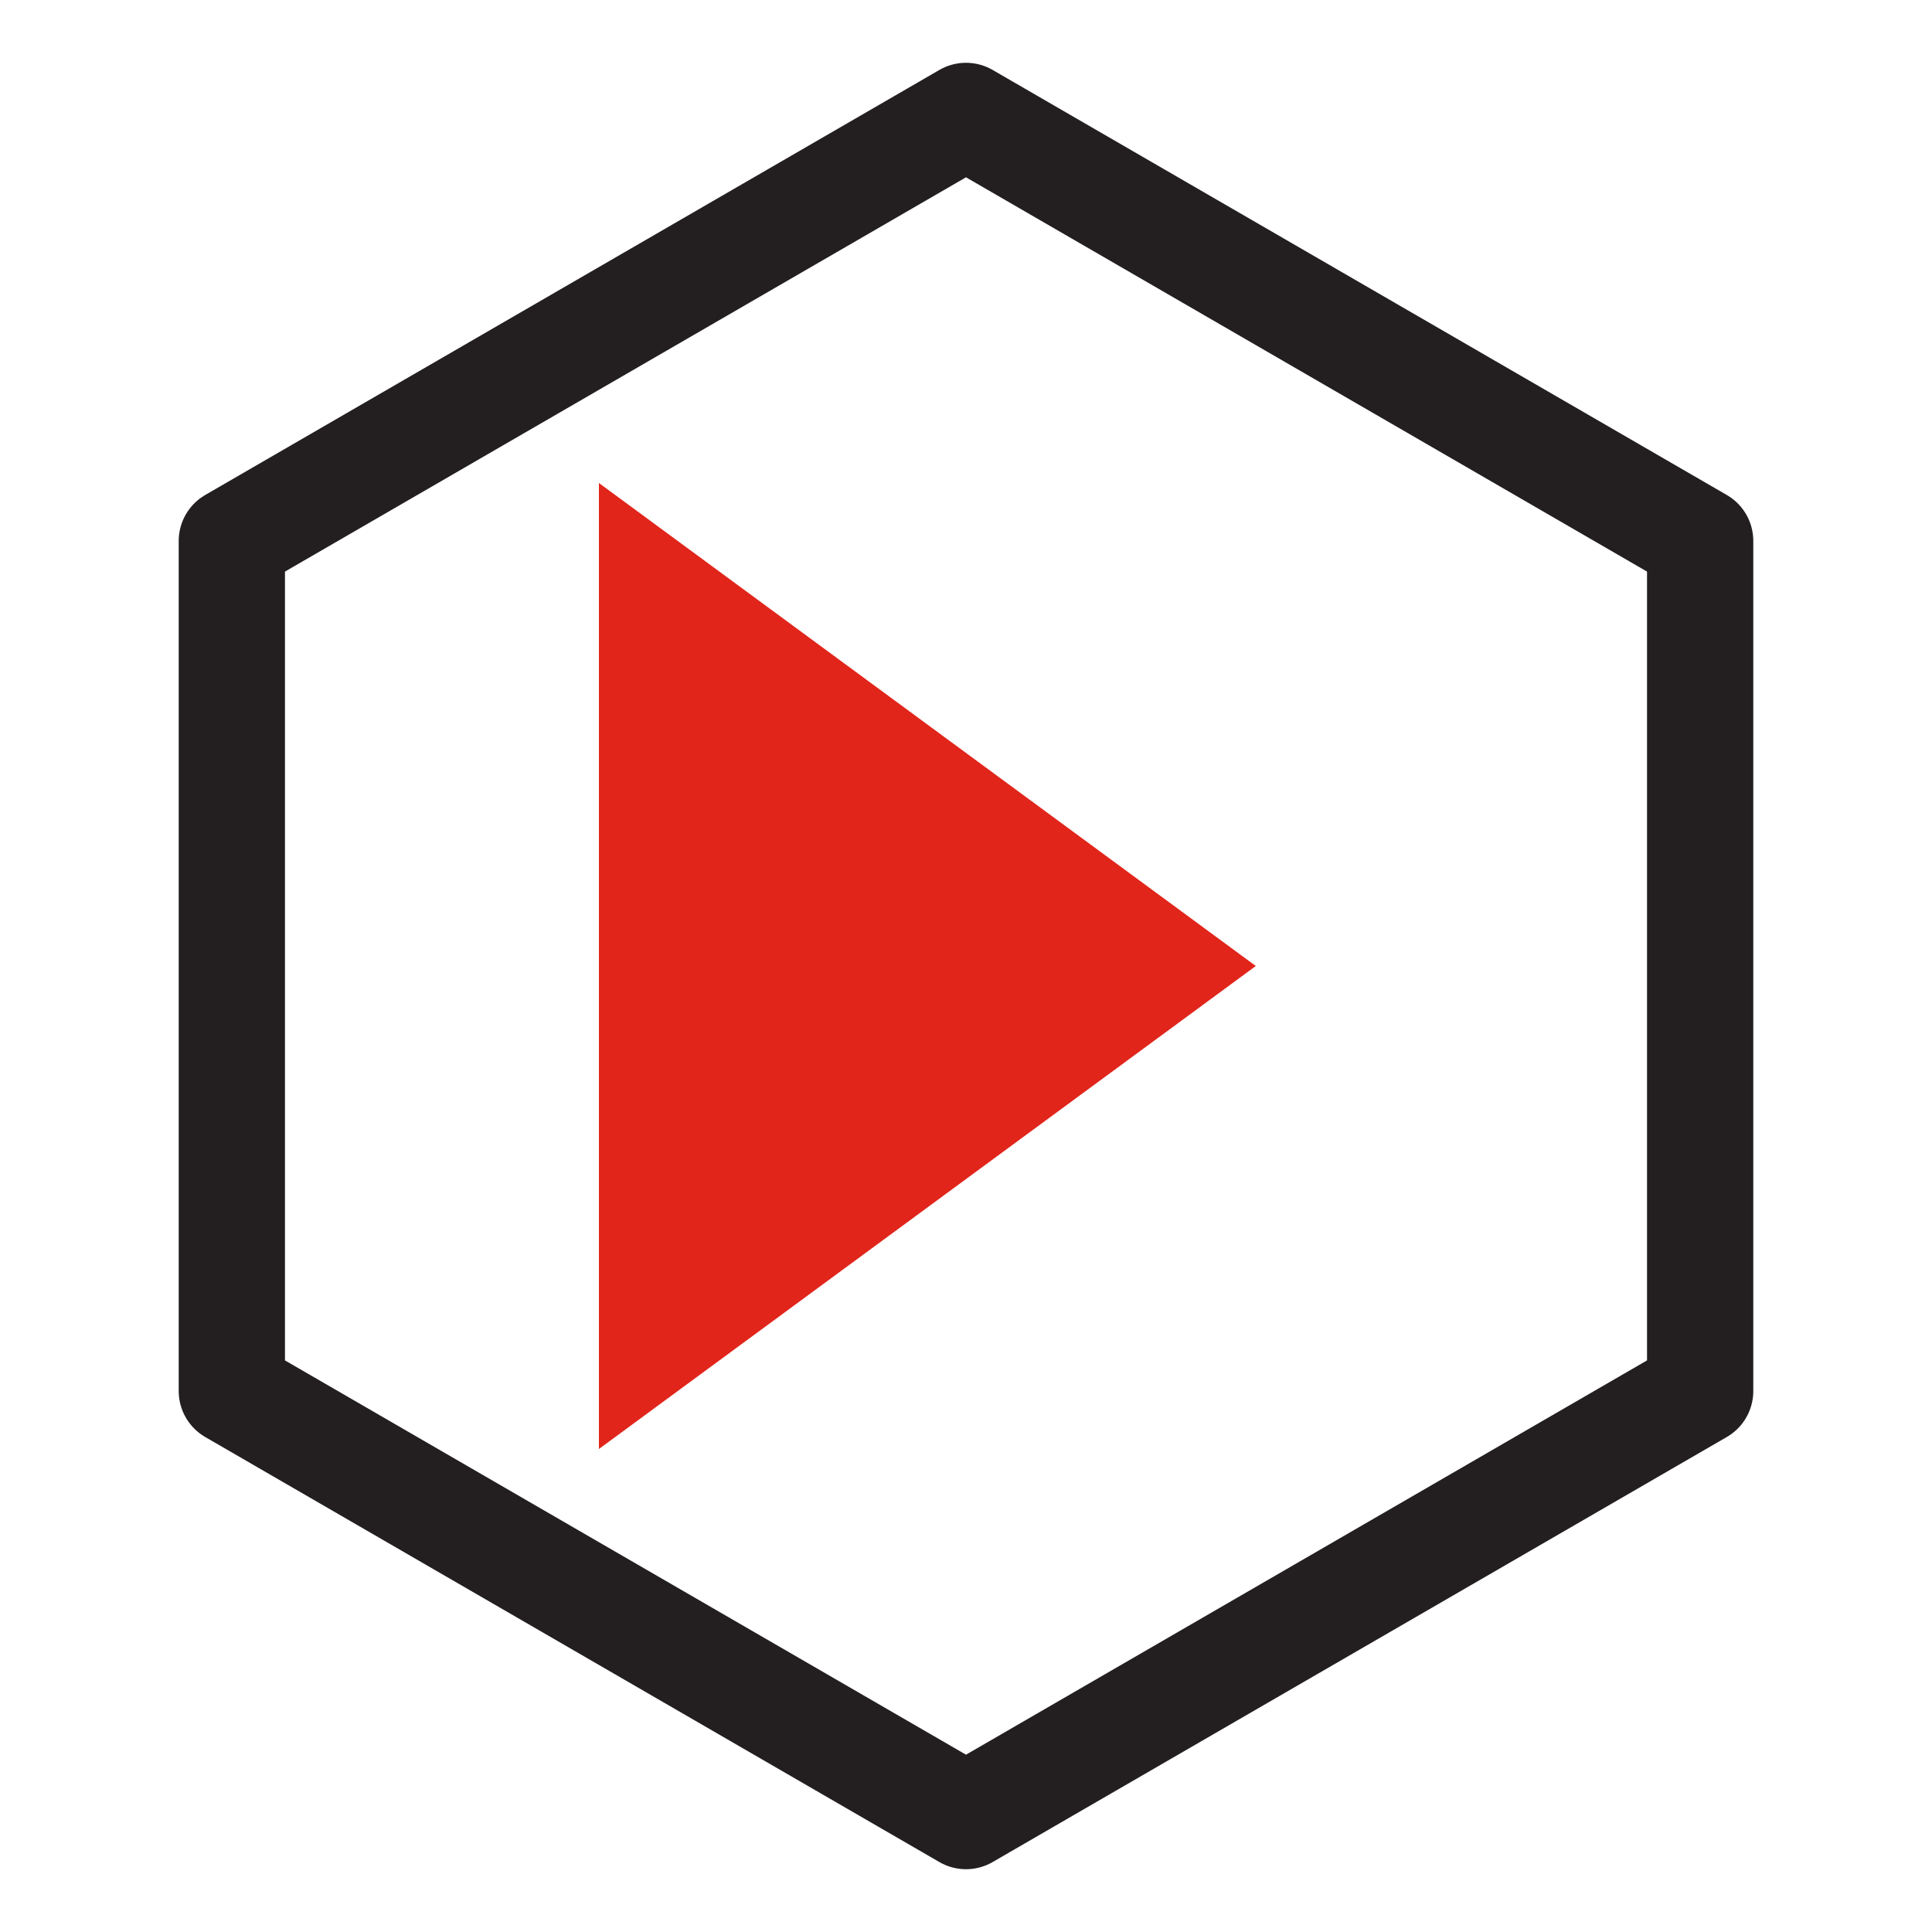
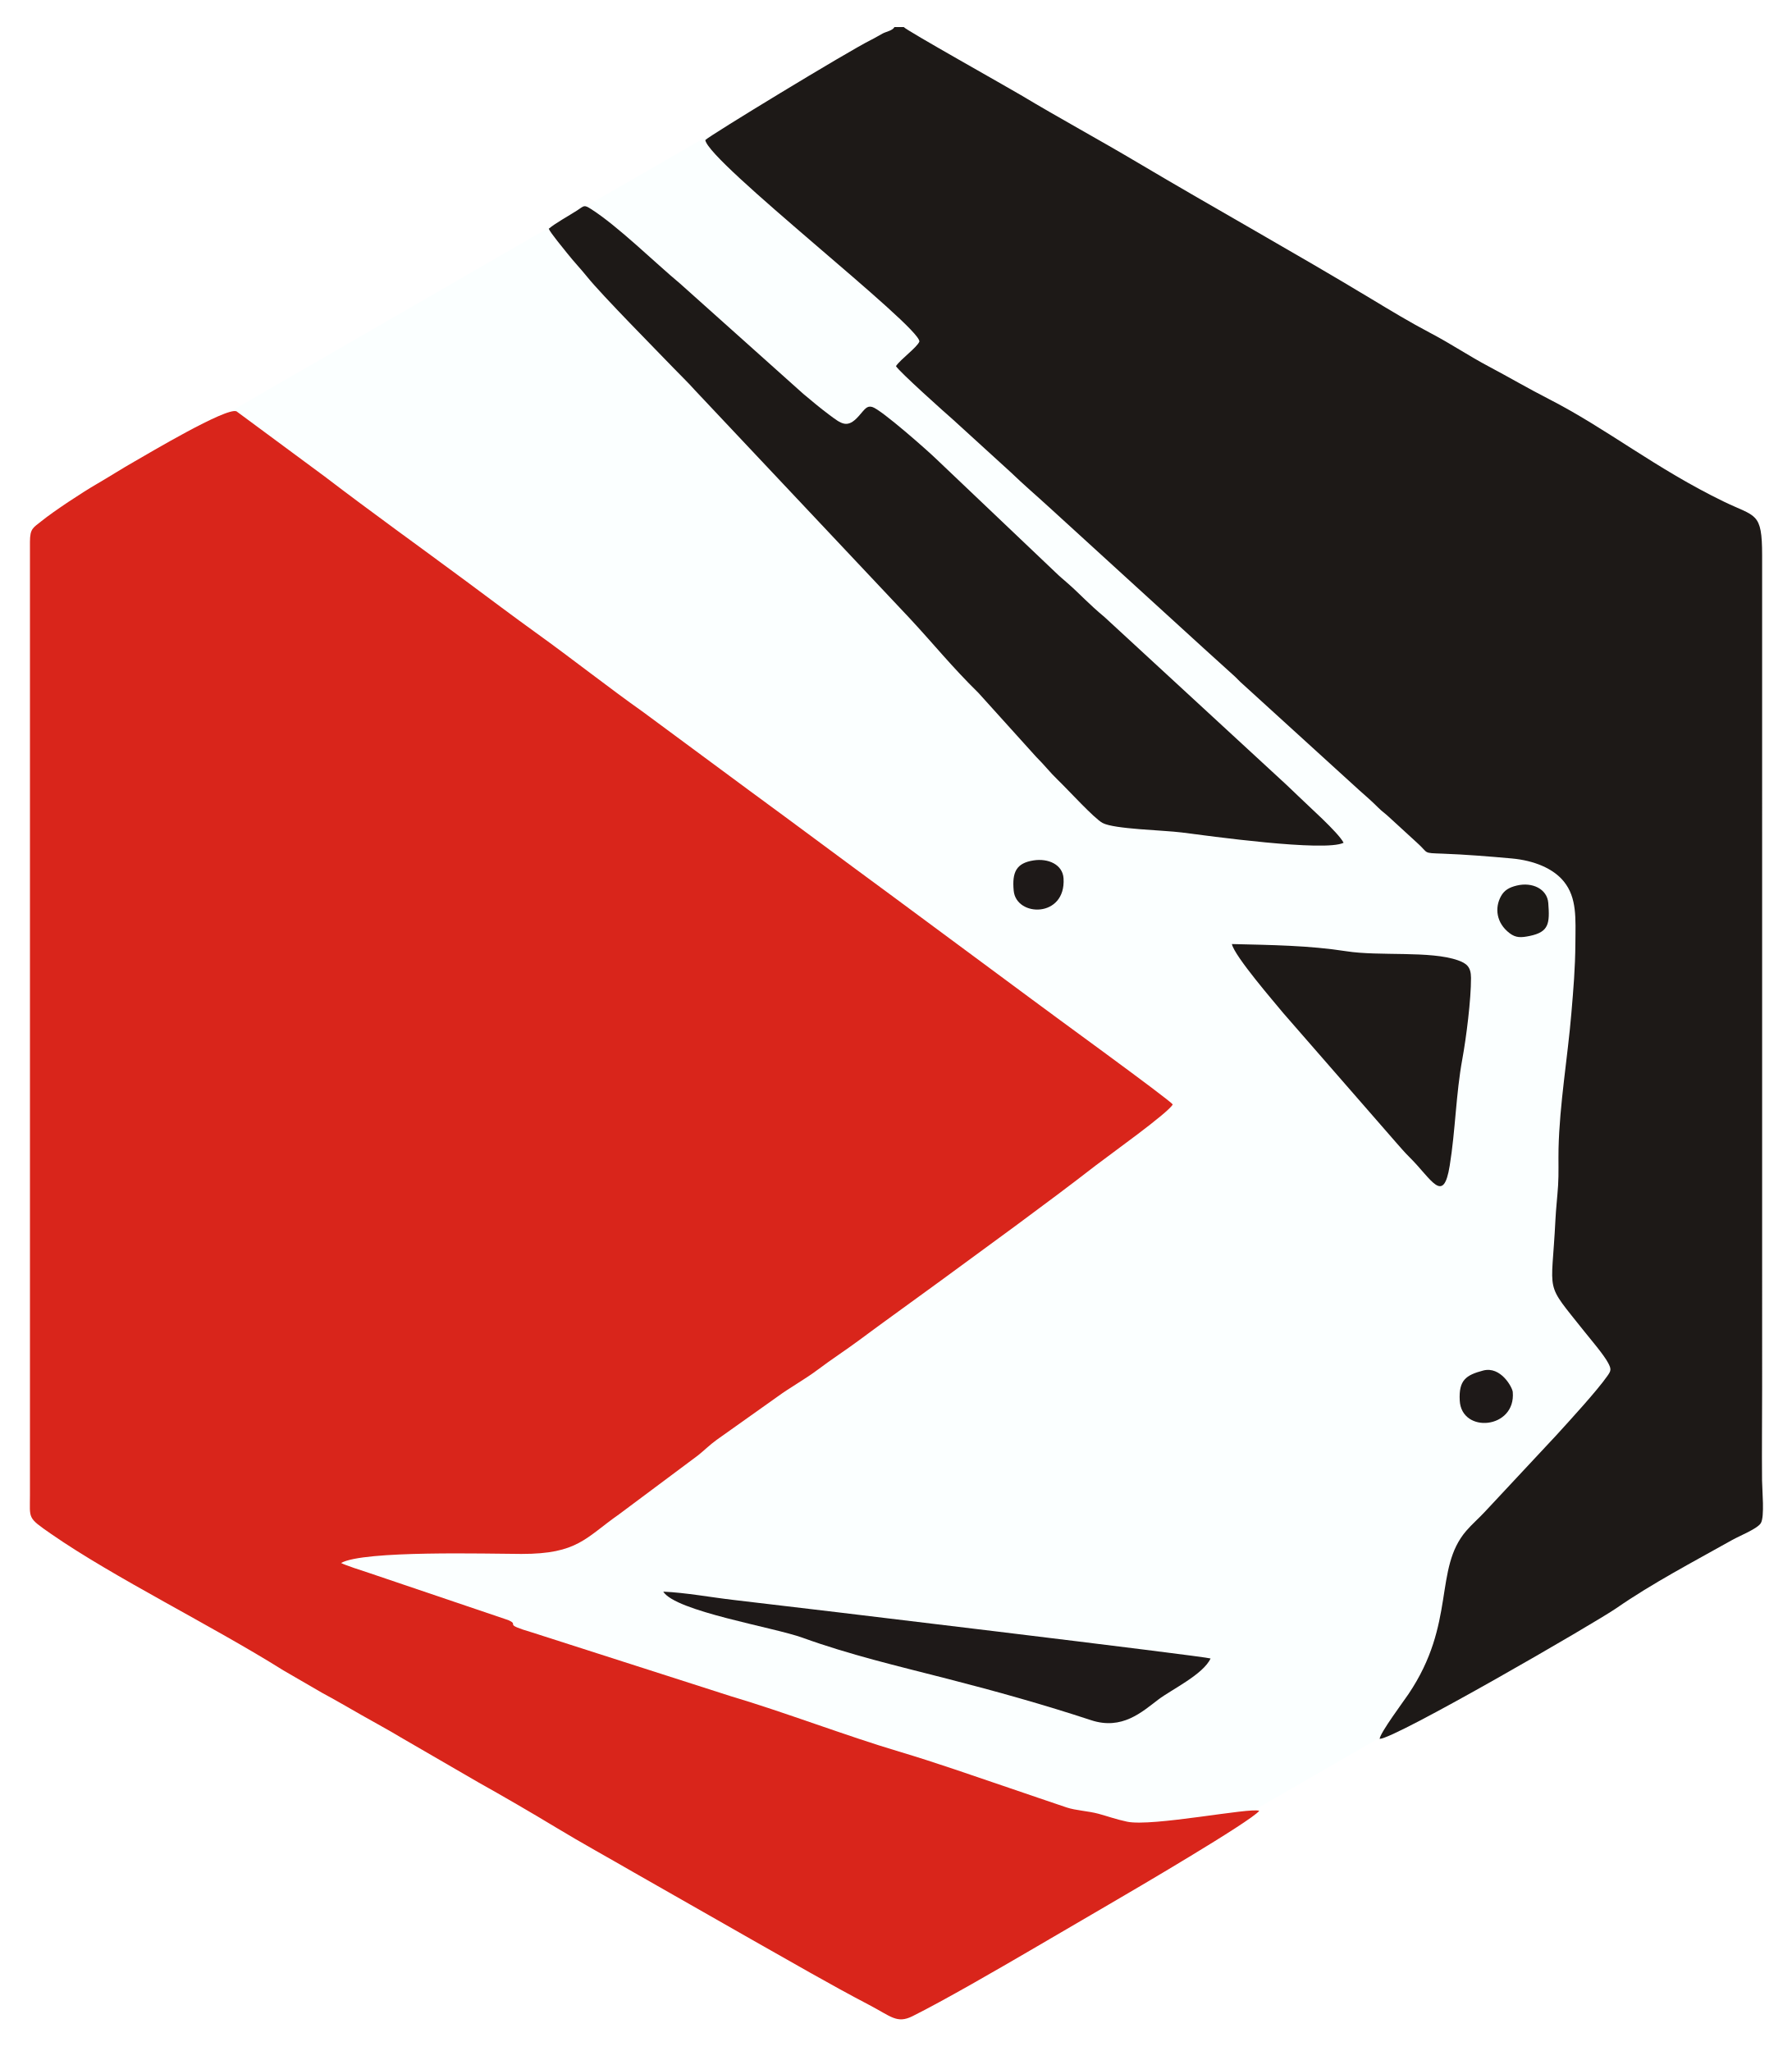
- <svg xmlns="http://www.w3.org/2000/svg" viewBox="0 0 200 200" width="200" height="200" role="img" aria-label="BACIN Terraplanagem">
-   <polygon points="100,12 176,56 176,144 100,188 24,144 24,56" fill="none" stroke="#231F20" stroke-width="11" stroke-linejoin="round" />
-   <polygon points="62,50 62,150 130,100" fill="#E1251B" />
+ <svg xmlns="http://www.w3.org/2000/svg" role="img" aria-label="BACIN Terraplanagem" version="1.1" width="198.44" height="227.17" viewBox="0 0 198.44 227.17">
+   <defs>
+     <clipPath id="clip_1">
+       <path transform="matrix(1,0,0,-1,-223.11,1083.821)" d="M223.11 856.651H421.55V1083.821H223.11Z" clip-rule="evenodd" />
+     </clipPath>
+   </defs>
+   <g clip-path="url(#clip_1)">
+     <g>
+       <path transform="matrix(1,0,0,-1,-223.11,1083.821)" d="M346.479 1014.508 386.965 944.386 413.96 959.971 373.474 1030.094Z" fill="#fbffff" fill-rule="evenodd" />
+       <path transform="matrix(1,0,0,-1,-223.11,1083.821)" stroke-width=".567" stroke-linecap="butt" stroke-miterlimit="22.926" stroke-linejoin="miter" fill="none" stroke="#fbffff" d="M346.479 1014.508 386.965 944.386 413.96 959.971 373.474 1030.094Z" />
+       <path transform="matrix(1,0,0,-1,-223.11,1083.821)" d="M320.864 1079.622 416.004 914.833 324.679 862.106 229.539 1026.895Z" fill="#fbffff" fill-rule="evenodd" />
+       <path transform="matrix(1,0,0,-1,-223.11,1083.821)" stroke-width=".567" stroke-linecap="butt" stroke-miterlimit="22.926" stroke-linejoin="miter" fill="none" stroke="#fbffff" d="M320.864 1079.622 416.004 914.833 324.679 862.106 229.539 1026.895Z" />
+       <path transform="matrix(1,0,0,-1,-223.11,1083.821)" d="M265.5 928.103 315.277 910.268 306.802 886.614 257.025 904.449Z" fill="#fbffff" fill-rule="evenodd" />
+       <path transform="matrix(1,0,0,-1,-223.11,1083.821)" stroke-width=".567" stroke-linecap="butt" stroke-miterlimit="22.926" stroke-linejoin="miter" fill="none" stroke="#fbffff" d="M265.5 928.103 315.277 910.268 306.802 886.614 257.025 904.449Z" />
+       <path transform="matrix(1,0,0,-1,-223.11,1083.821)" d="M226.427 1023.812V918.223C226.427 915.563 226.111 915.768 228.775 913.919 235.755 909.076 246.502 903.819 254.487 898.811L258.796 896.313C260.223 895.542 261.666 894.709 263.141 893.863 264.599 893.027 266.185 892.182 267.481 891.394L276.099 886.398C278.748 884.918 282.112 882.964 284.697 881.399 287.54 879.678 290.425 878.098 293.326 876.418L306.247 869.055C310.548 866.63 315.017 864.025 319.354 861.759 321.786 860.489 322.438 859.65 324.154 860.502 327.611 862.218 333.905 865.867 337.246 867.819 340.166 869.525 342.956 871.162 345.838 872.837 348.457 874.36 361.671 882.094 362.566 883.254 361.611 883.651 350.692 881.46 347.929 882.05 346.707 882.31 345.803 882.644 344.767 882.926 343.62 883.238 342.264 883.282 341.22 883.631 339.148 884.323 337.07 885.047 335.046 885.732 330.936 887.125 326.755 888.602 322.663 889.819 316.845 891.55 309.88 894.219 304.046 895.948L282.066 903.001C278.604 904.026 280.759 903.779 279.393 904.379L263.964 909.607C263.382 909.791 261.262 910.484 260.885 910.704 263.362 912.116 277.174 911.718 280.845 911.706 287.1 911.697 287.938 913.486 291.675 916.101L300.402 922.616C301.103 923.172 301.7 923.782 302.481 924.345L309.162 929.091C310.657 930.187 312.248 931.037 313.724 932.151 315.149 933.227 316.811 934.307 318.175 935.321 321.219 937.586 324.046 939.591 326.987 941.75 332.772 945.994 338.837 950.379 344.47 954.745 345.855 955.818 352.529 960.581 352.985 961.492 352.642 962.016 339.16 971.784 337.388 973.129L321.753 984.703C316.396 988.634 311.454 992.337 306.094 996.261L294.36 1004.937C290.408 1007.737 286.471 1010.855 282.555 1013.67 279.945 1015.547 277.232 1017.594 274.722 1019.454 269.635 1023.224 264.238 1027.089 259.087 1031.028L249.303 1038.261C248.193 1038.752 239.422 1033.512 238.042 1032.729 236.618 1031.922 235.249 1031.037 233.794 1030.193 232.282 1029.316 229.12 1027.249 227.682 1026.086 226.799 1025.371 226.427 1025.298 226.427 1023.812" fill="#d9251b" fill-rule="evenodd" />
+       <path transform="matrix(1,0,0,-1,-223.11,1083.821)" d="M323.198 1080.824H322.165C321.972 1080.436 321.26 1080.32 320.876 1080.118 320.365 1079.848 320.059 1079.642 319.558 1079.394 317.009 1078.131 301.556 1068.728 301.219 1068.306 301.585 1065.85 325.024 1047.665 324.928 1045.991 324.638 1045.308 322.913 1044.099 322.333 1043.27 322.683 1042.66 327.853 1038.034 328.66 1037.336L335.065 1031.496C336.465 1030.143 337.897 1028.923 339.336 1027.604 345.086 1022.333 350.751 1017.2 356.482 1011.955L359.695 1009.045C360.093 1008.702 360.329 1008.39 360.736 1008.048L373.627 996.308C374.358 995.673 375.134 994.976 375.754 994.355 376.184 993.925 376.438 993.782 376.846 993.405L380.041 990.476C381.39 989.279 380.587 989.35 382.9 989.268 385.381 989.179 388.032 988.963 390.518 988.739 392.988 988.516 395.121 987.639 396.297 986.186 397.767 984.371 397.597 982.095 397.576 979.318 397.555 976.539 397.36 974.298 397.133 971.6 396.721 966.693 395.826 961.549 395.711 956.594 395.681 955.268 395.746 953.829 395.662 952.526 395.584 951.312 395.425 949.918 395.366 948.703 394.948 940.166 394.062 942.023 398.57 936.345 399.243 935.499 400.726 933.775 401.209 932.854 401.573 932.161 401.528 932.003 401.128 931.43 399.966 929.77 397.055 926.598 395.459 924.845L387.576 916.4C386.895 915.662 386.143 915.021 385.493 914.267 381.853 910.049 384.398 904.046 379.089 896.179 378.573 895.414 375.955 891.9 375.897 891.223 377.548 891.191 399.848 904.128 402.1 905.689 406.087 908.453 410.5 910.758 414.947 913.254 415.771 913.716 417.731 914.493 418.113 915.117 418.549 915.83 418.258 918.759 418.249 919.856 418.219 923.304 418.259 926.749 418.259 930.197L418.258 1022.315C418.254 1027.141 417.569 1026.538 414.019 1028.26 406.467 1031.921 401.091 1036.321 394.633 1039.627 392.302 1040.82 390.286 1042.009 388.014 1043.214 385.715 1044.432 383.872 1045.702 381.529 1046.932 379.288 1048.107 377.125 1049.418 374.971 1050.717 366.503 1055.827 357.712 1060.701 349.105 1065.81 344.841 1068.342 340.45 1070.72 336.171 1073.286 334.853 1074.077 323.366 1080.521 323.198 1080.824" fill="#1d1917" fill-rule="evenodd" />
+       <path transform="matrix(1,0,0,-1,-223.11,1083.821)" d="M283.883 1058.485C284.041 1058.057 285.597 1056.182 285.896 1055.803 286.662 1054.831 287.424 1054.047 288.143 1053.15 289.754 1051.142 295.966 1044.867 297.671 1043.088 298.481 1042.243 299.317 1041.45 300.076 1040.594L323.83 1015.364C326.591 1012.395 328.478 1010.013 331.464 1007.079L337.856 999.997C338.798 999.062 339.381 998.281 340.227 997.469 341.397 996.345 344.281 993.167 345.217 992.668 346.51 991.978 351.937 991.877 353.973 991.617 356.947 991.237 369.812 989.44 371.909 990.475 371.316 991.633 367.866 994.674 366.863 995.669 366.397 996.133 366.01 996.469 365.54 996.931L345.436 1015.47C343.69 1016.918 342.666 1018.068 341.394 1019.182 340.899 1019.616 340.497 1019.943 340.026 1020.402L326.844 1032.936C325.997 1033.772 320.668 1038.492 319.698 1038.748 319.101 1038.906 318.901 1038.517 318.216 1037.741 316.942 1036.298 316.286 1036.878 314.927 1037.891 313.922 1038.639 313.031 1039.395 312.067 1040.2L298.424 1052.411C295.614 1054.749 291.555 1058.761 288.573 1060.663 287.754 1061.185 287.811 1061.022 287.011 1060.505 286.056 1059.889 284.642 1059.126 283.883 1058.485" fill="#1d1917" fill-rule="evenodd" />
+       <path transform="matrix(1,0,0,-1,-223.11,1083.821)" d="M359.535 979.258C359.822 977.912 364.283 972.763 365.241 971.594L377.661 957.344C378.228 956.703 378.668 956.179 379.218 955.636 381.668 953.214 382.952 950.326 383.66 954.715 384.302 958.691 384.341 962.626 385.059 966.533 385.485 968.852 386.029 973.125 386.017 975.515 386.011 976.713 385.554 977.109 384.575 977.456 381.522 978.538 375.855 977.89 372.219 978.46 368.091 979.107 363.843 979.152 359.535 979.258" fill="#1d1917" fill-rule="evenodd" />
+       <path transform="matrix(1,0,0,-1,-223.11,1083.821)" d="M357.174 900.126C356.803 900.336 312.186 905.708 304.369 906.608 301.871 906.896 299.076 907.419 296.561 907.53 297.943 905.342 308.743 903.599 311.99 902.425 317.204 900.54 322.469 899.306 328.008 897.884 333.512 896.471 338.684 895.021 343.95 893.29 347.373 892.165 349.581 894.206 351.388 895.577 352.854 896.689 356.357 898.353 357.174 900.126" fill="#1e1918" fill-rule="evenodd" />
+       <path transform="matrix(1,0,0,-1,-223.11,1083.821)" d="M387.365 932.02C385.448 931.515 384.648 930.951 384.769 928.692 384.968 924.995 391.002 925.532 390.641 929.644 390.595 930.167 389.304 932.531 387.365 932.02" fill="#1e1918" fill-rule="evenodd" />
+       <path transform="matrix(1,0,0,-1,-223.11,1083.821)" d="M391.091 985.738C390.229 985.531 389.698 985.207 389.343 984.569 388.613 983.257 388.82 981.577 390.296 980.457 390.981 979.937 391.554 979.952 392.545 980.161 394.643 980.602 394.75 981.532 394.575 983.802 394.455 985.362 392.803 986.15 391.091 985.738" fill="#1d1a17" fill-rule="evenodd" />
+       <path transform="matrix(1,0,0,-1,-223.11,1083.821)" d="M337.545 988.518C335.676 988.217 335.175 987.244 335.373 985.162 335.652 982.229 341.166 982.13 340.893 986.532 340.799 988.056 339.208 988.785 337.545 988.518" fill="#1e1918" fill-rule="evenodd" />
+     </g>
+   </g>
</svg>
